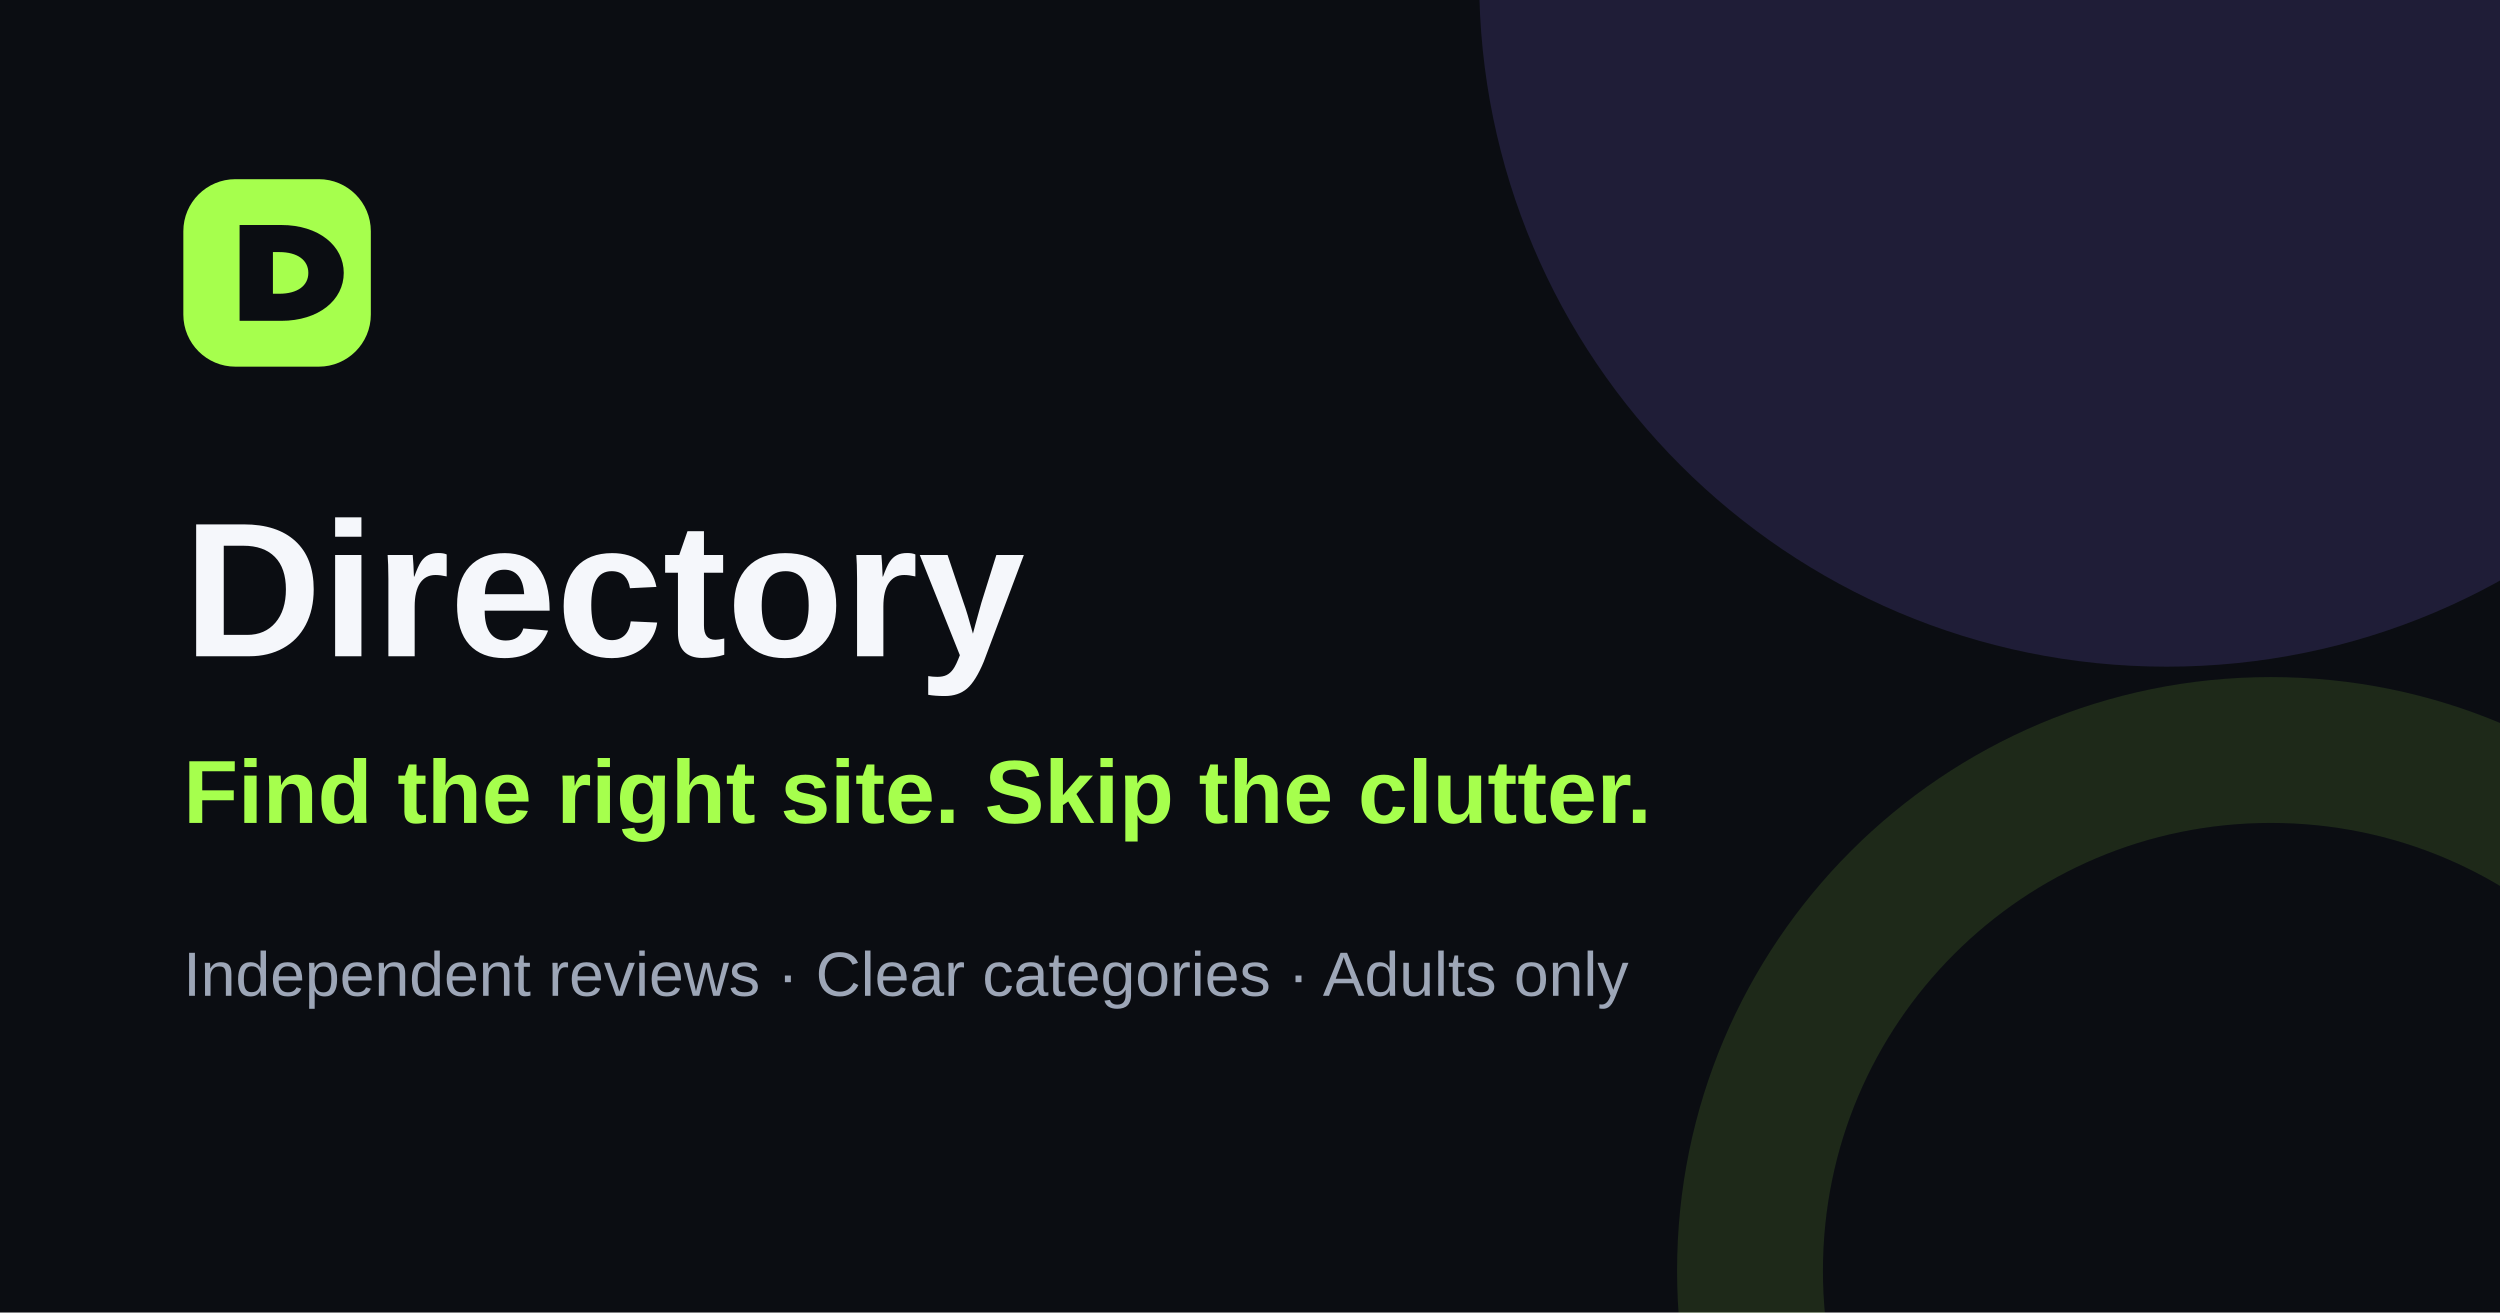
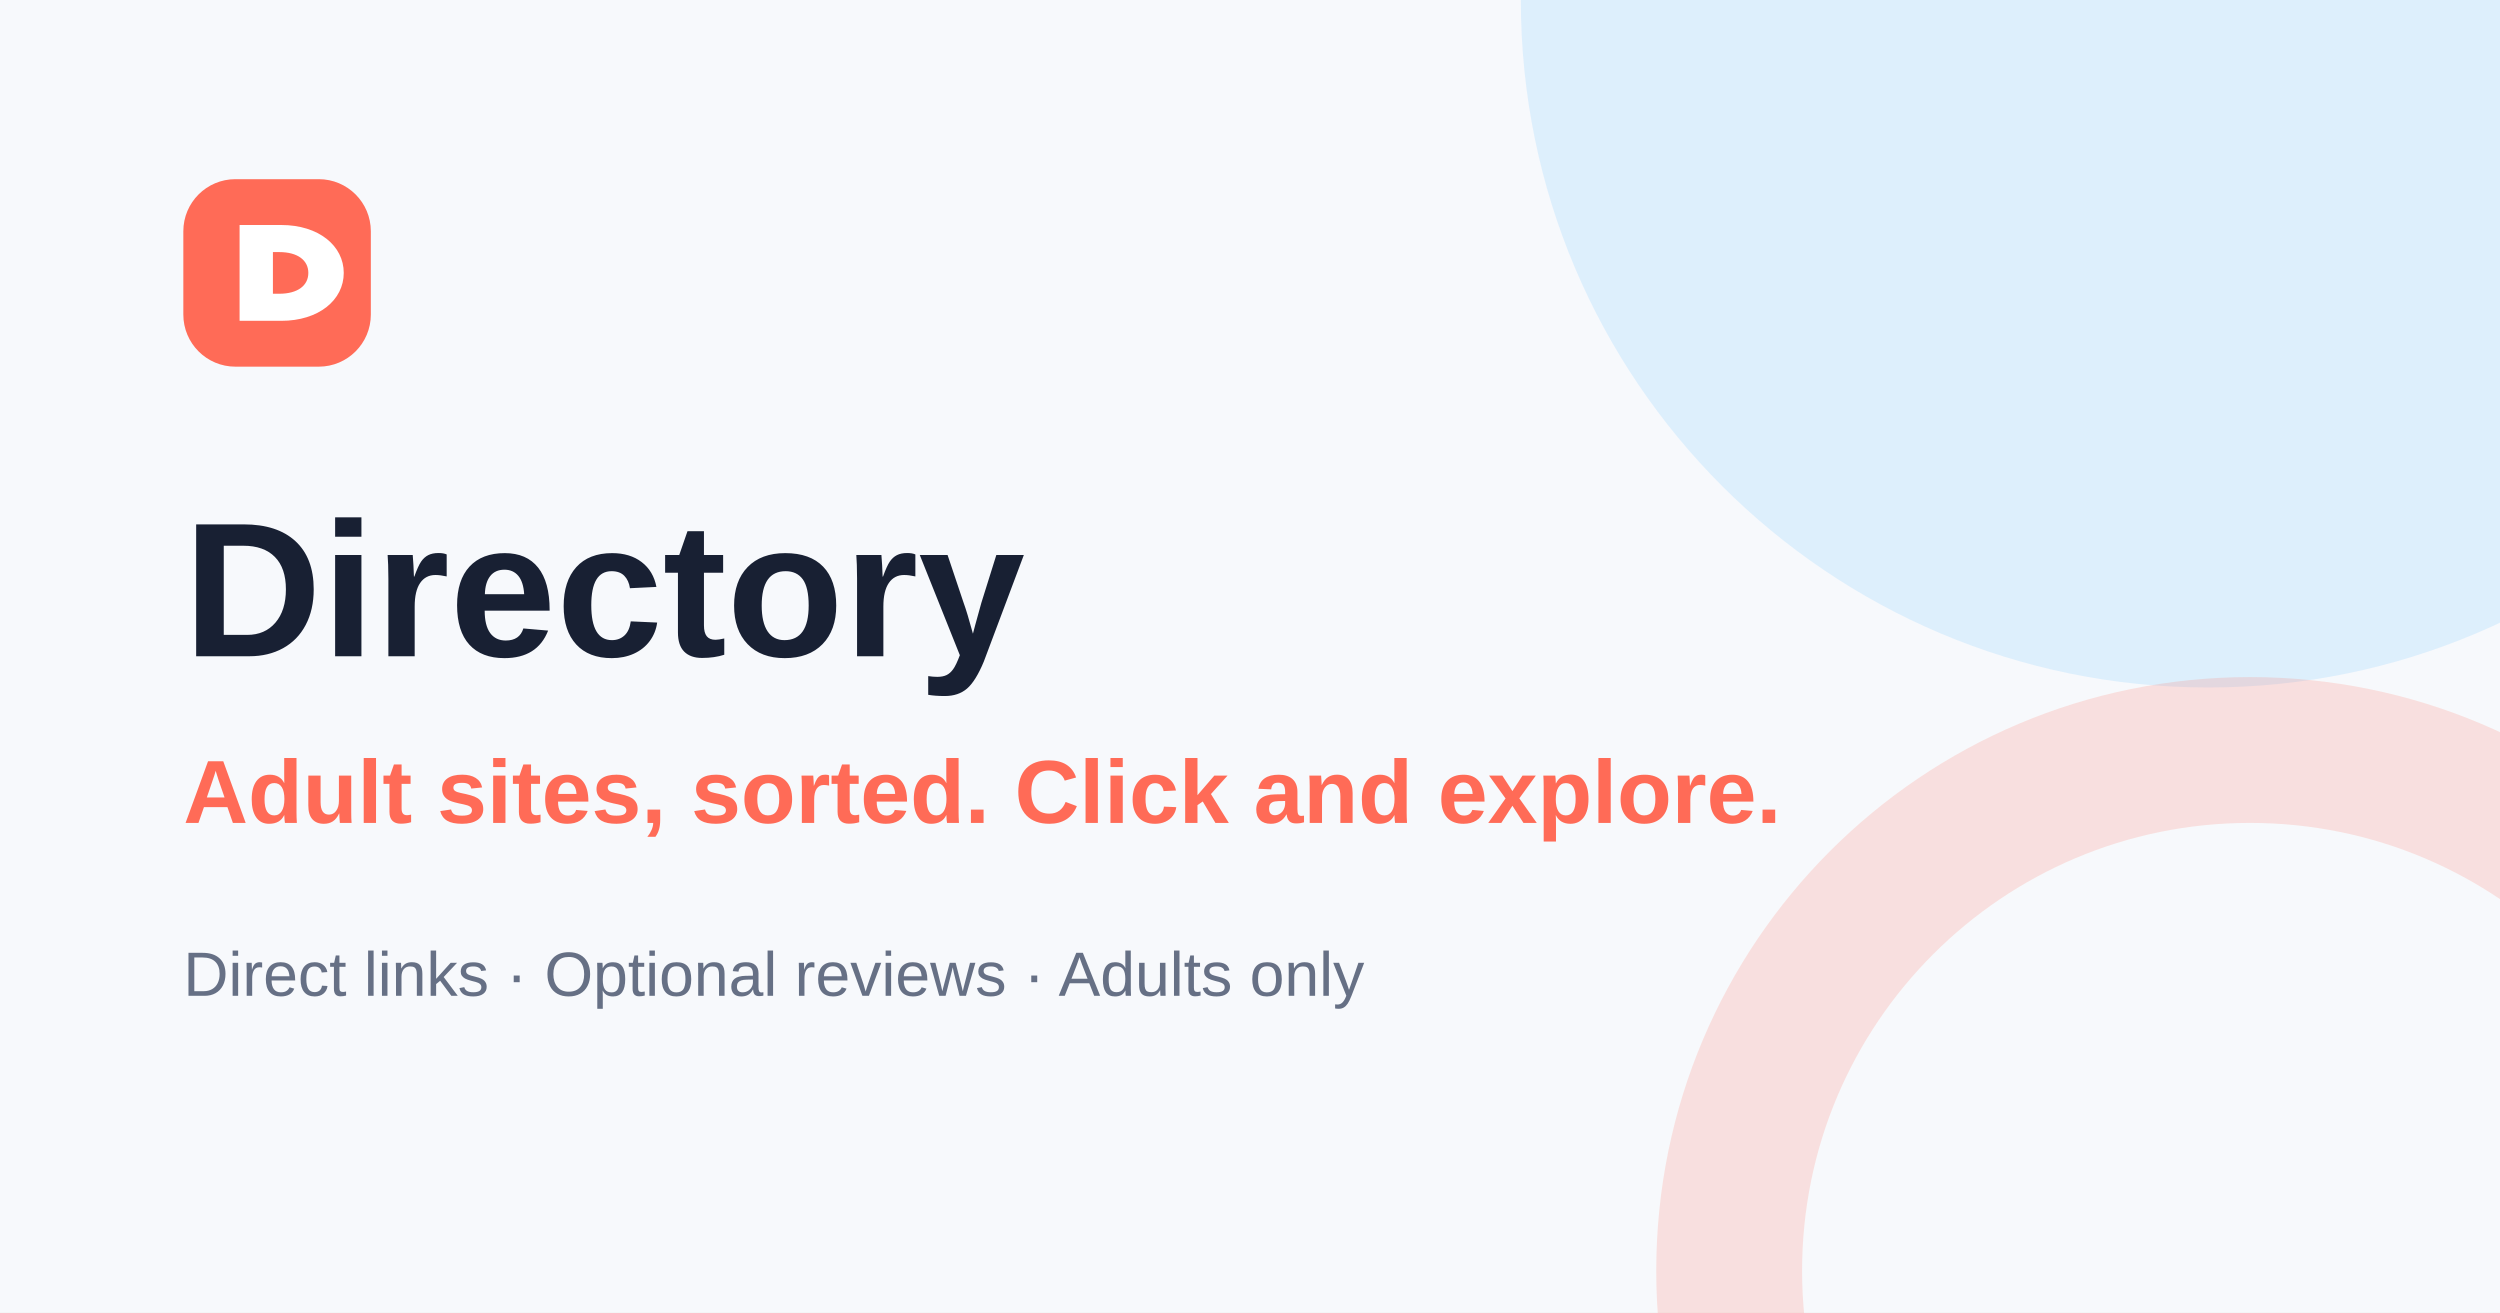
<svg xmlns="http://www.w3.org/2000/svg" viewBox="0 0 1200 630">
-   <rect width="1200" height="630" fill="#0b0d12" />
-   <circle cx="1040" cy="-10" r="330" fill="#8b73ff" opacity=".16" />
-   <circle cx="1090" cy="610" r="250" fill="none" stroke="#a6ff4d" stroke-width="70" opacity=".12" />
-   <rect x="88" y="86" width="90" height="90" rx="25" fill="#a6ff4d" />
-   <path d="M115 108h20c18 0 30 10 30 23s-12 23-30 23h-20v-46Zm19 33c9 0 14-4 14-10s-5-10-14-10h-3v20h3Z" fill="#0b0d12" />
-   <text x="88" y="315" fill="#f5f7fb" font-family="Arial, sans-serif" font-size="92" font-weight="800">Directory</text>
-   <text x="88" y="395" fill="#a6ff4d" font-family="Arial, sans-serif" font-size="43" font-weight="700">Find the right site. Skip the clutter.</text>
-   <text x="88" y="478" fill="#9da6b7" font-family="Arial, sans-serif" font-size="30">Independent reviews · Clear categories · Adults only</text>
+   <rect width="1200" height="630" fill="#f7f9fc" />
+   <circle cx="1060" cy="0" r="330" fill="#54b8ff" opacity=".16" />
+   <circle cx="1080" cy="610" r="250" fill="none" stroke="#ff6b57" stroke-width="70" opacity=".18" />
+   <rect x="88" y="86" width="90" height="90" rx="25" fill="#ff6b57" />
+   <path d="M115 108h20c18 0 30 10 30 23s-12 23-30 23h-20v-46Zm19 33c9 0 14-4 14-10s-5-10-14-10h-3v20h3Z" fill="#ffffff" />
+   <text x="88" y="315" fill="#182033" font-family="Arial, sans-serif" font-size="92" font-weight="800">Directory</text>
+   <text x="88" y="395" fill="#ff6b57" font-family="Arial, sans-serif" font-size="43" font-weight="700">Adult sites, sorted. Click and explore.</text>
+   <text x="88" y="478" fill="#667085" font-family="Arial, sans-serif" font-size="30">Direct links · Optional reviews · Adults only</text>
</svg>
